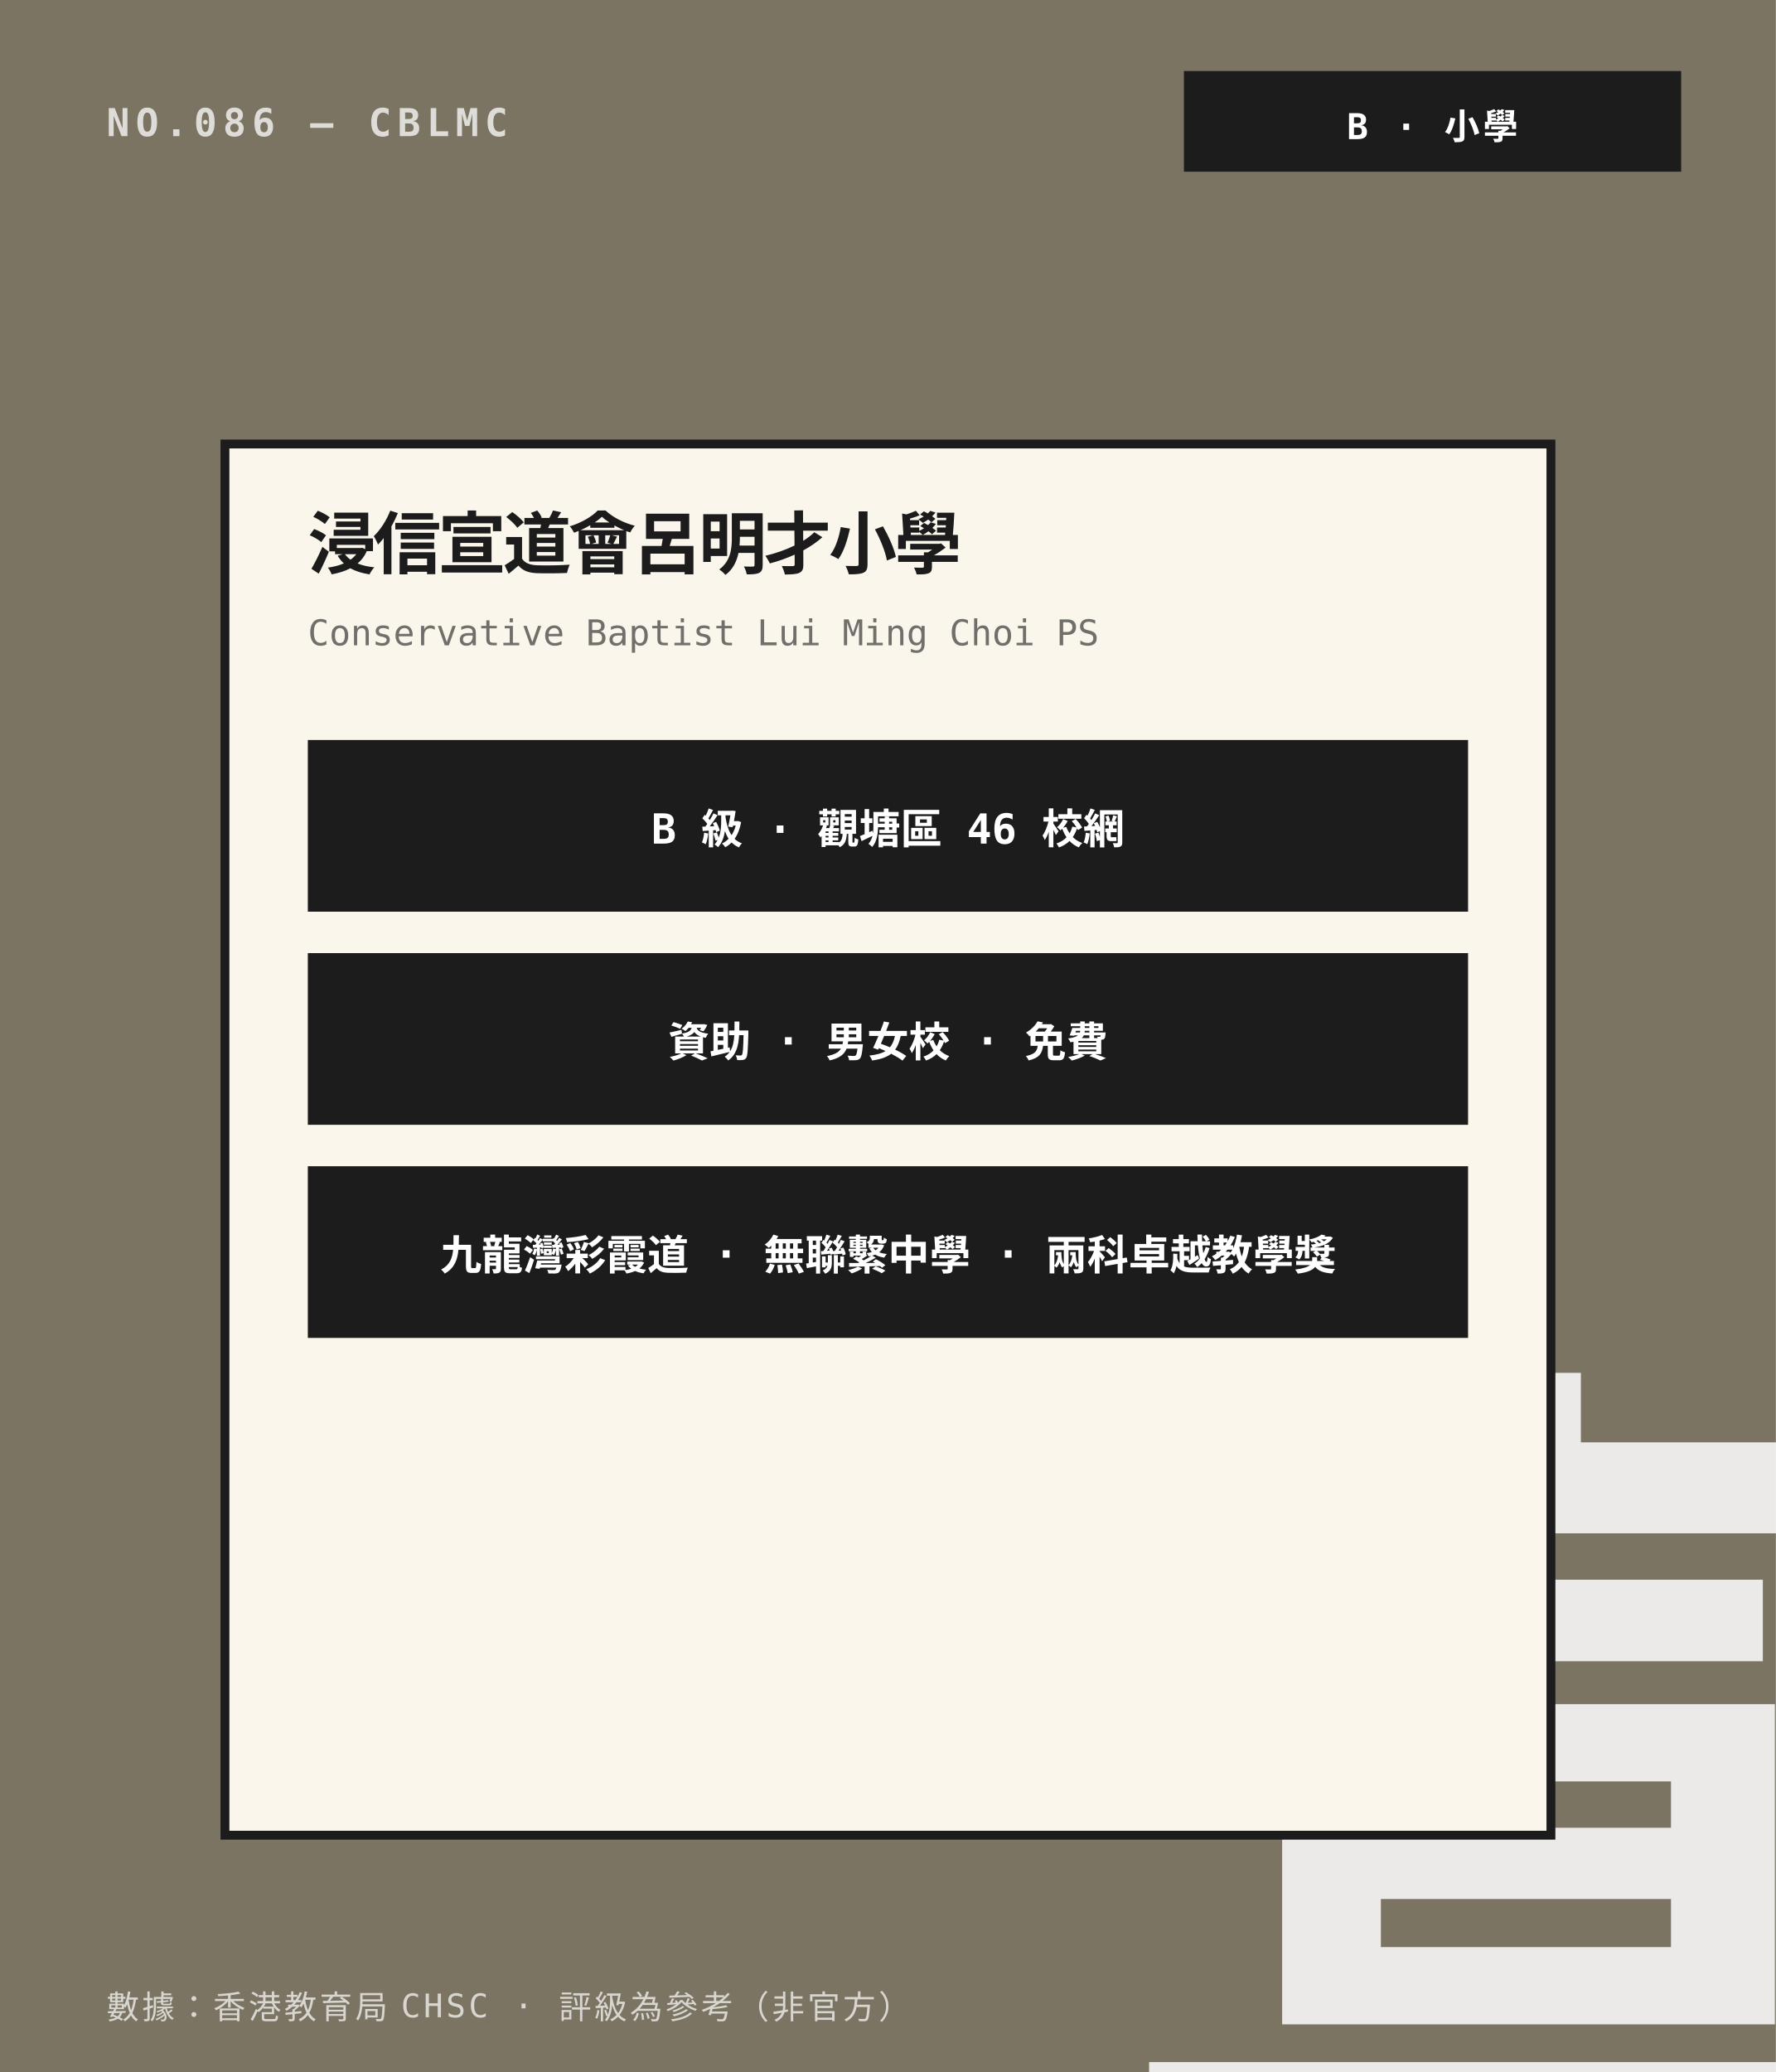
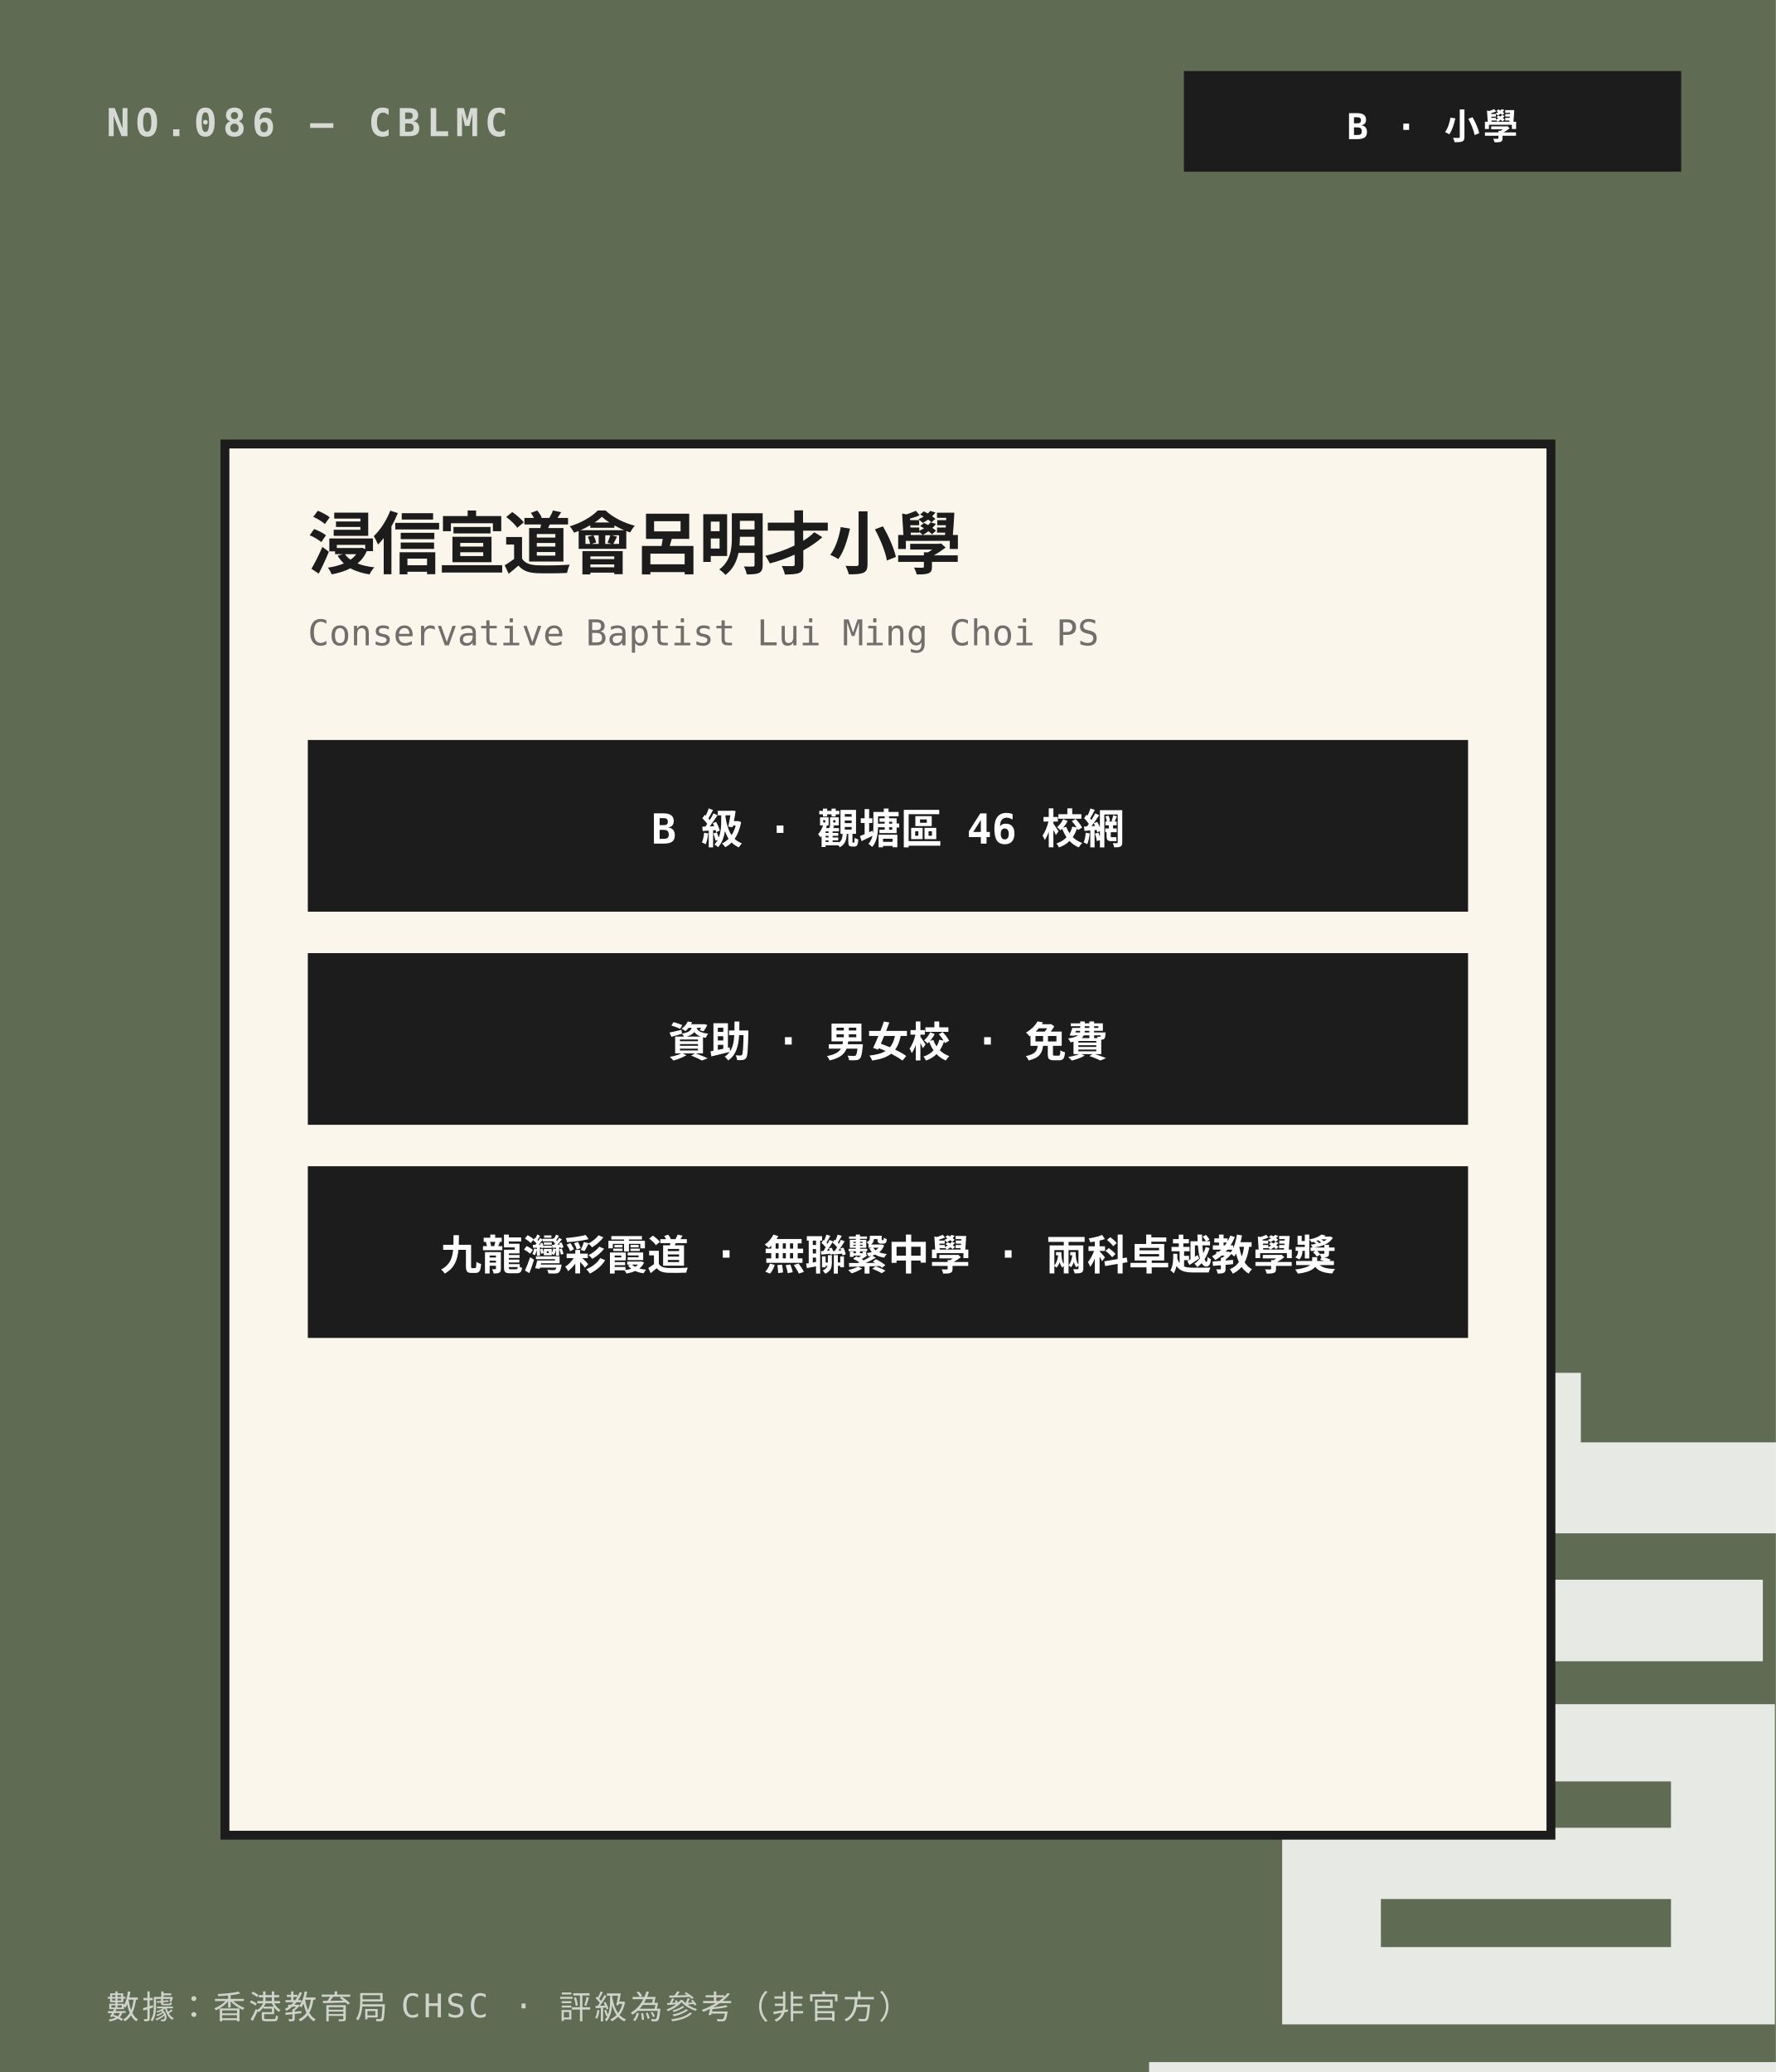
<svg xmlns="http://www.w3.org/2000/svg" width="600" height="700" viewBox="0 0 600 700">
-   <rect width="600" height="700" fill="#7C7462" />
+   <rect width="600" height="700" fill="#5F6B52" />
  <rect x="400" y="24" width="168" height="34" fill="#1C1C1C" />
  <text x="484" y="47" text-anchor="middle" font-family="ui-monospace, Menlo, monospace" font-size="12" font-weight="800" fill="#FFFFFF" letter-spacing="1">B · 小學</text>
  <text x="372" y="710" font-family="Georgia, 'Times New Roman', serif" font-size="290" font-weight="800" fill="rgba(255,255,255,.85)" letter-spacing="-16">宣</text>
  <text x="36" y="46" font-family="ui-monospace, Menlo, monospace" font-size="13" font-weight="600" fill="rgba(255,255,255,.75)" letter-spacing="2">NO.086 — CBLMC</text>
  <rect x="76" y="150" width="448" height="470" fill="#FBF6EC" stroke="#1C1C1C" stroke-width="3" />
  <text x="104" y="192" font-family="Georgia, 'Times New Roman', serif" font-size="23" font-weight="800" fill="#1C1C1C" letter-spacing="-1">浸信宣道會呂明才小學</text>
  <text x="104" y="218" font-family="ui-monospace, Menlo, monospace" font-size="12" fill="rgba(28,28,28,.62)">Conservative Baptist Lui Ming Choi PS</text>
  <rect x="104" y="250" width="392" height="58" fill="#1C1C1C" />
  <text x="300" y="285" text-anchor="middle" font-family="ui-monospace, Menlo, monospace" font-size="14" font-weight="800" fill="#FFFFFF">B 級 · 觀塘區 46 校網</text>
  <rect x="104" y="322" width="392" height="58" fill="#1C1C1C" />
  <text x="300" y="357" text-anchor="middle" font-family="ui-monospace, Menlo, monospace" font-size="14" font-weight="800" fill="#FFFFFF">資助 · 男女校 · 免費</text>
  <rect x="104" y="394" width="392" height="58" fill="#1C1C1C" />
  <text x="300" y="429" text-anchor="middle" font-family="ui-monospace, Menlo, monospace" font-size="14" font-weight="800" fill="#FFFFFF">九龍灣彩霞道 · 無聯繫中學 · 兩科卓越教學獎</text>
  <text x="36" y="682" font-family="ui-monospace, Menlo, monospace" font-size="11" fill="rgba(255,255,255,.7)" letter-spacing="1">數據：香港教育局 CHSC · 評級為參考（非官方）</text>
</svg>
